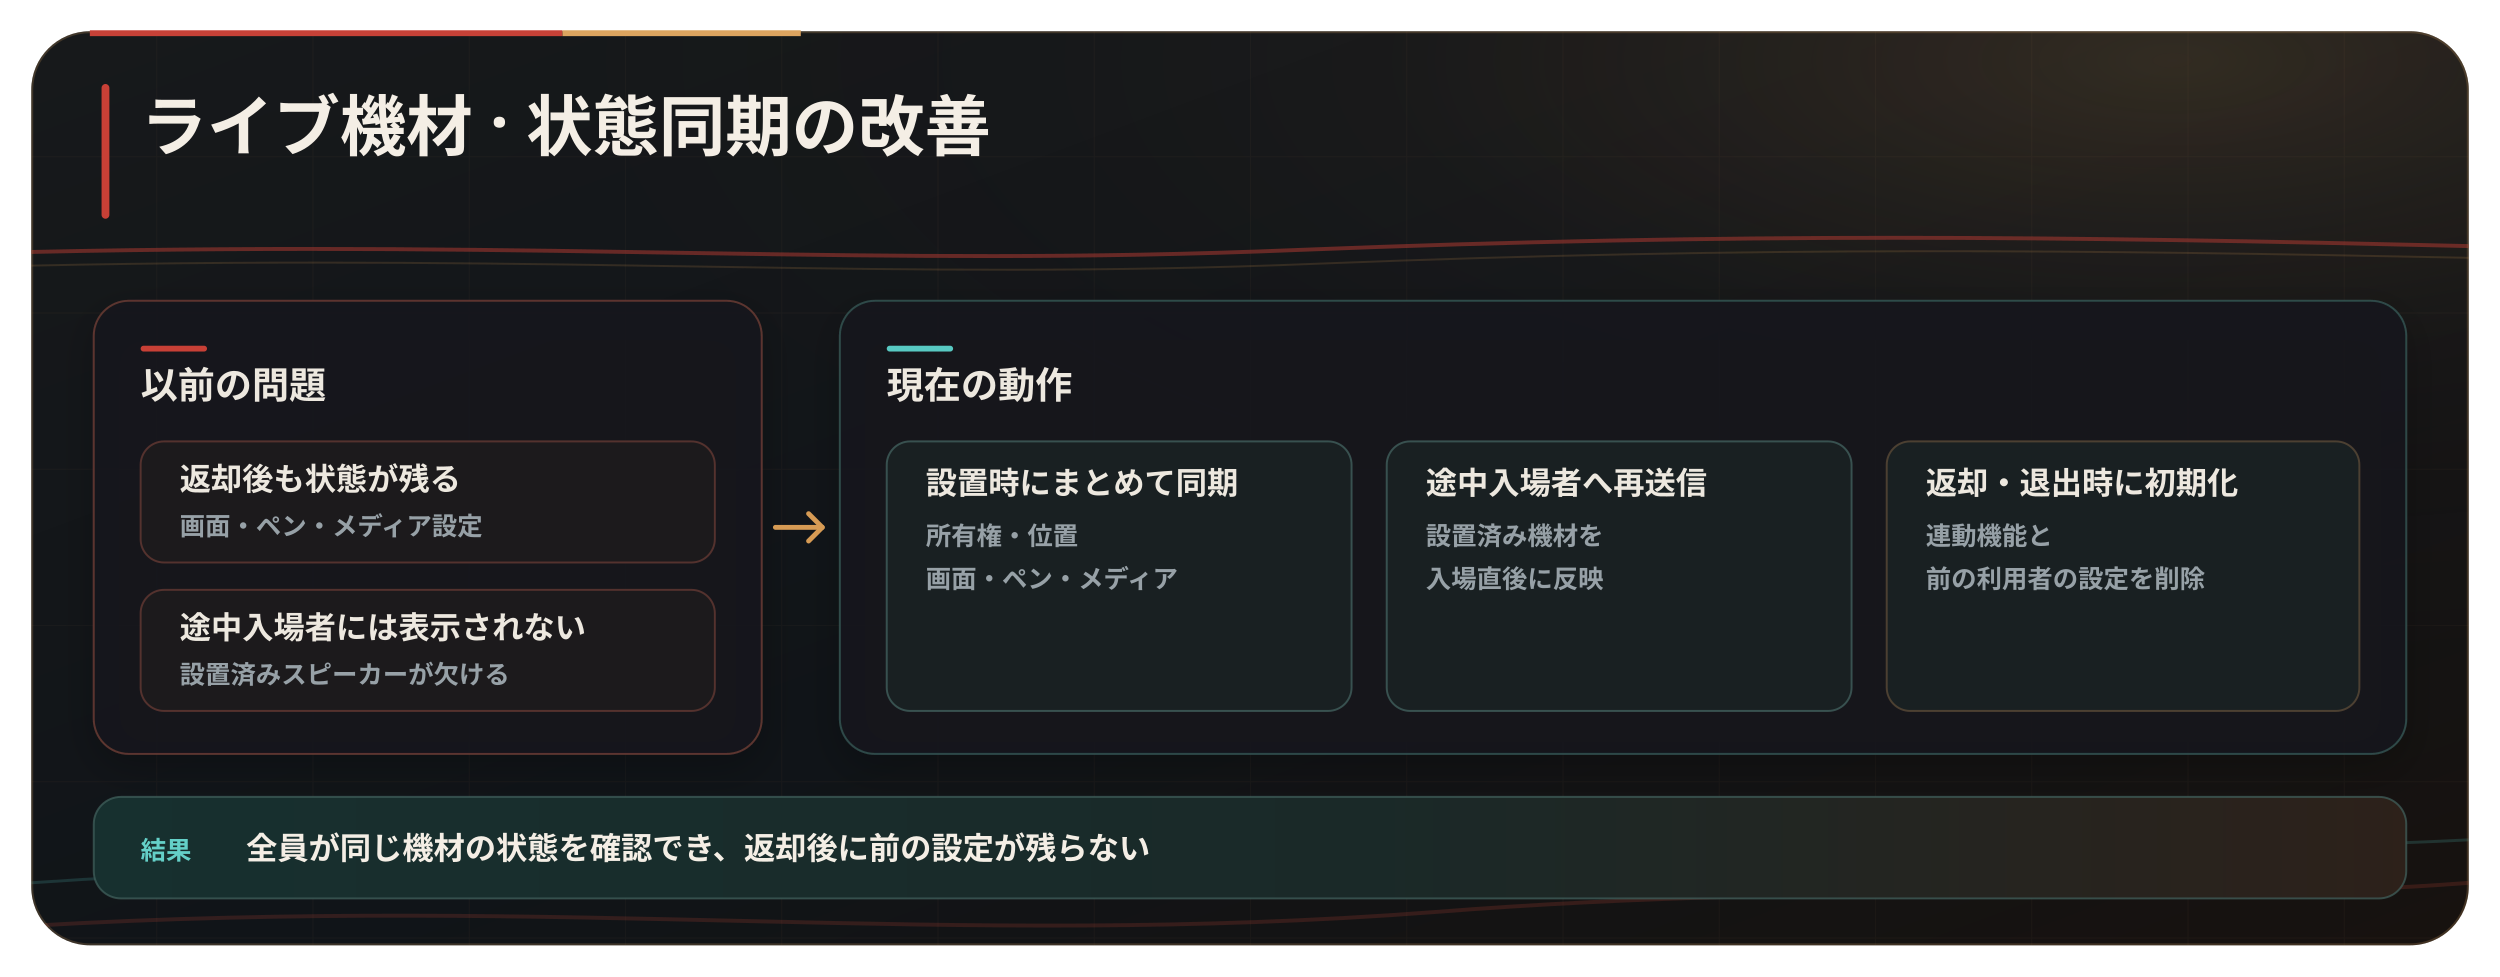
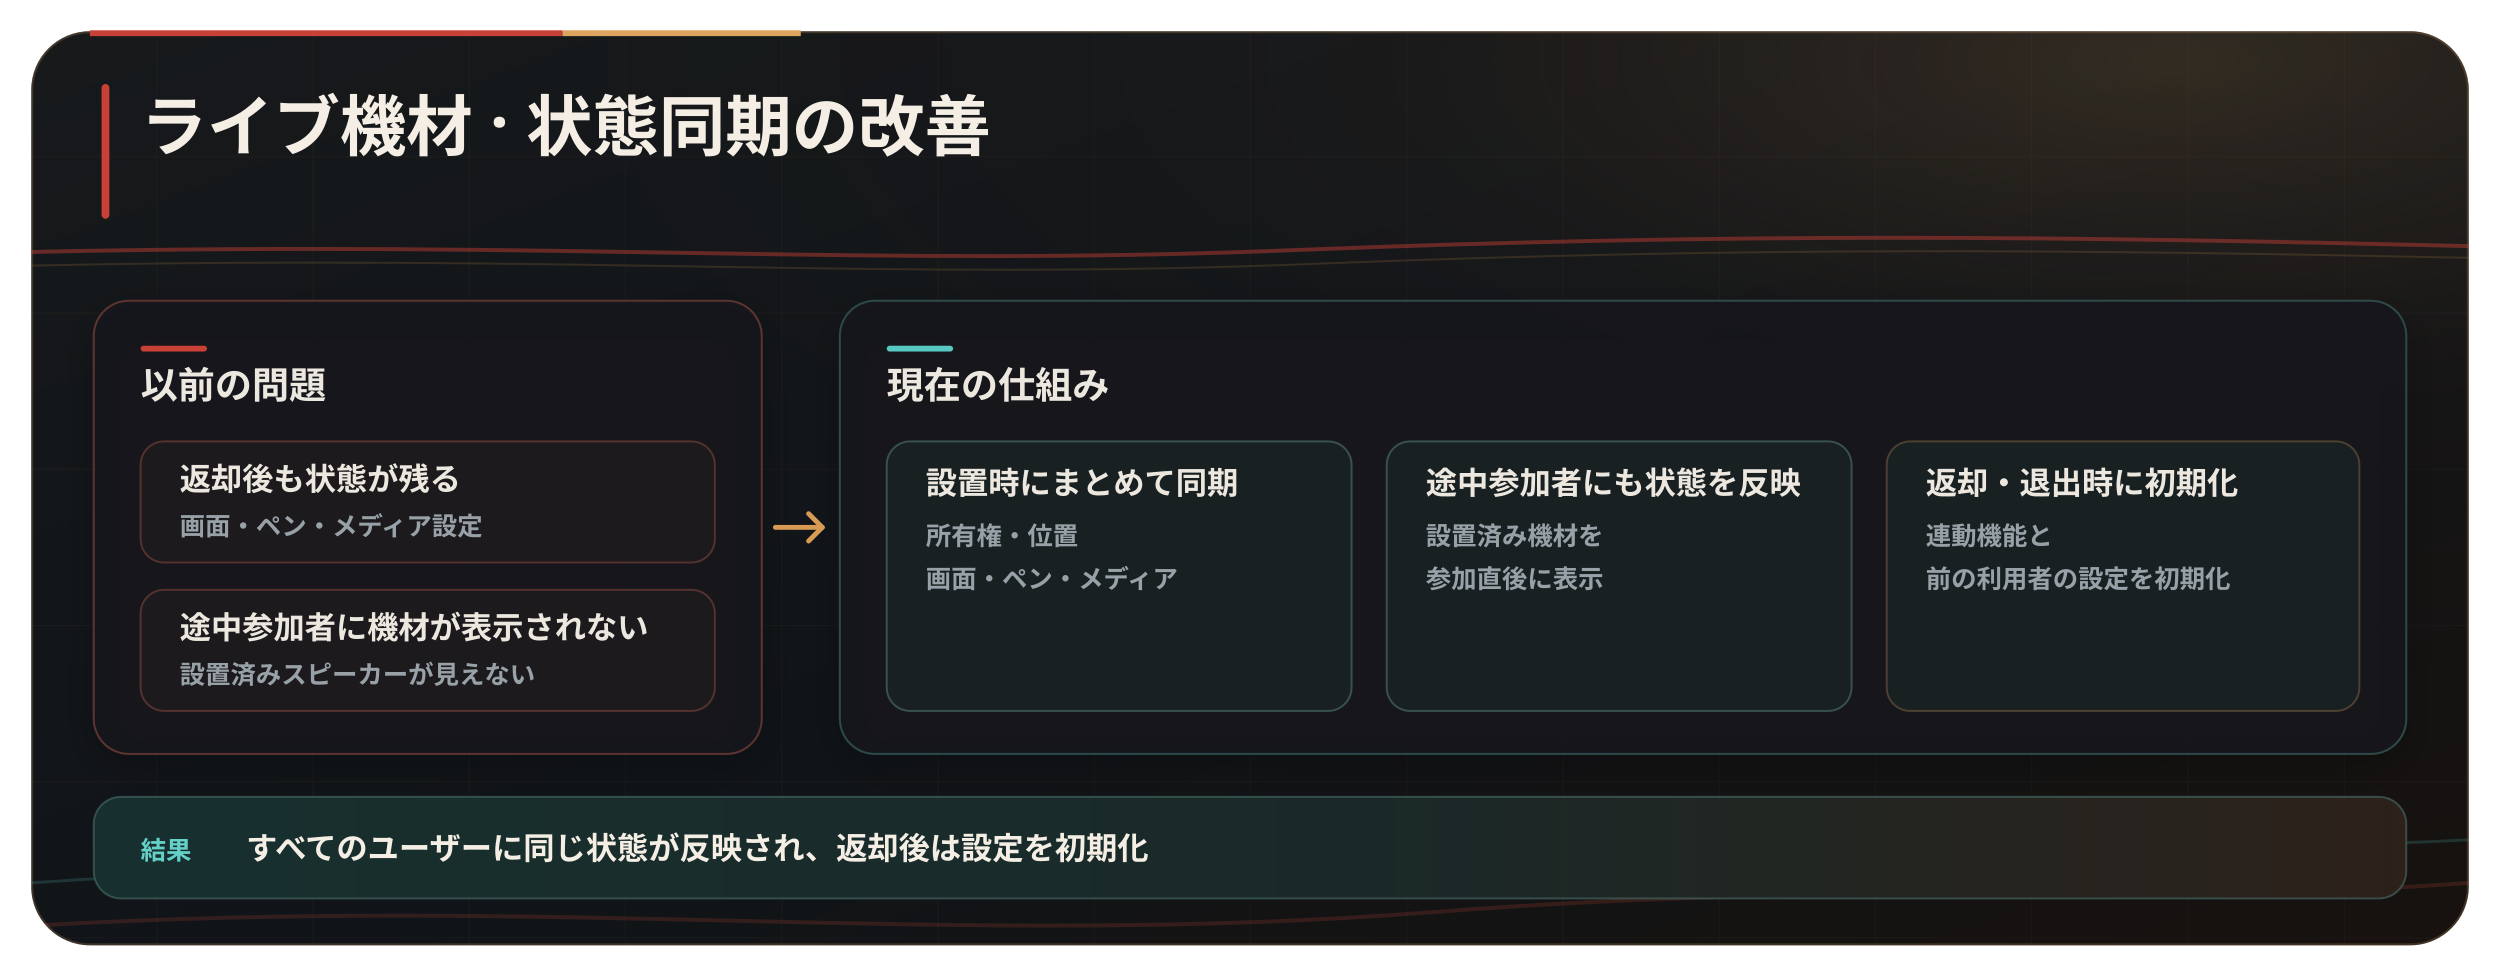
<svg xmlns="http://www.w3.org/2000/svg" width="1280" height="500" viewBox="0 0 1280 500" role="img" aria-labelledby="title desc">
  <defs>
    <linearGradient id="panelBackground" x1="0" y1="0" x2="1" y2="1">
      <stop offset="0" stop-color="#17191b" />
      <stop offset="0.55" stop-color="#101418" />
      <stop offset="1" stop-color="#17120f" />
    </linearGradient>
    <radialGradient id="stationLight" cx="88%" cy="3%" r="76%">
      <stop offset="0" stop-color="#d69a50" stop-opacity="0.17" />
      <stop offset="0.42" stop-color="#a46531" stop-opacity="0.045" />
      <stop offset="1" stop-color="#000000" stop-opacity="0" />
    </radialGradient>
    <linearGradient id="resultBar" x1="0" y1="0" x2="1" y2="0">
      <stop offset="0" stop-color="#17302f" />
      <stop offset="0.55" stop-color="#1a2928" />
      <stop offset="1" stop-color="#2d211a" />
    </linearGradient>
    <pattern id="streetGrid" width="80" height="80" patternUnits="userSpaceOnUse">
      <path d="M80 0H0V80" fill="none" stroke="#e9c08a" stroke-opacity="0.035" />
    </pattern>
    <filter id="cardShadow" x="-8%" y="-12%" width="116%" height="130%">
      <feDropShadow dx="0" dy="7" stdDeviation="10" flood-color="#000000" flood-opacity="0.24" />
    </filter>
    <clipPath id="panelClip">
      <rect x="16" y="16" width="1248" height="468" rx="30" />
    </clipPath>
    <style>
      text { font-family: "Noto Sans JP", "Yu Gothic", "Segoe UI", sans-serif; }
      .title { fill: #f4eee5; font-size: 34px; font-weight: 750; }
      .section { fill: #ede8df; font-size: 19px; font-weight: 700; }
      .item-title { fill: #ede8df; font-size: 16px; font-weight: 700; }
      .item-body { fill: #97a1a7; font-size: 13px; font-weight: 600; }
      .result-label { fill: #64d0c8; font-size: 13px; font-weight: 750; }
      .result-text { fill: #f4eee5; font-size: 16px; font-weight: 700; }
    </style>
  </defs>
  <g clip-path="url(#panelClip)">
    <rect x="16" y="16" width="1248" height="468" rx="30" fill="url(#panelBackground)" />
    <rect x="16" y="16" width="1248" height="468" rx="30" fill="url(#stationLight)" />
    <rect x="16" y="16" width="1248" height="468" rx="30" fill="url(#streetGrid)" />
    <path d="M16 129 C290 123 445 137 664 128 C890 119 1055 121 1264 126" fill="none" stroke="#a83831" stroke-opacity="0.56" stroke-width="2" />
    <path d="M16 136 C295 130 456 144 675 135 C902 126 1068 128 1264 132" fill="none" stroke="#df9d53" stroke-opacity="0.16" />
    <path d="M16 452 C300 432 483 469 721 447 C943 427 1088 439 1264 430" fill="none" stroke="#54c9c2" stroke-opacity="0.18" stroke-width="1.5" />
    <path d="M16 474 C292 458 484 486 734 467 C951 450 1110 464 1264 452" fill="none" stroke="#b34236" stroke-opacity="0.22" stroke-width="2" />
  </g>
  <rect x="16.5" y="16.5" width="1247" height="467" rx="29.5" fill="none" stroke="#b98a55" stroke-opacity="0.26" />
  <path d="M46 17 H288" stroke="#c74137" stroke-width="3" />
  <path d="M288 17 H410" stroke="#dca45f" stroke-width="3" />
  <rect x="52" y="43" width="4" height="69" rx="2" fill="#c84036" />
  <text x="72" y="77" class="title">ライブ機材 · 状態同期の改善</text>
  <g filter="url(#cardShadow)">
    <rect x="48" y="154" width="342" height="232" rx="18" fill="#17171a" fill-opacity="0.97" stroke="#6b3c35" stroke-opacity="0.82" />
    <rect x="430" y="154" width="802" height="232" rx="18" fill="#14191d" fill-opacity="0.97" stroke="#355553" stroke-opacity="0.82" />
  </g>
  <rect x="72" y="177" width="34" height="3" rx="1.5" fill="#c84036" />
  <text x="72" y="204" class="section">以前の問題</text>
  <rect x="72" y="226" width="294" height="62" rx="12" fill="#1c1a1c" stroke="#6b3c35" stroke-opacity="0.72" />
  <text x="92" y="251" class="item-title">返却後も状態が残る</text>
  <text x="92" y="274" class="item-body">画面・ペン・メディア設定</text>
  <rect x="72" y="302" width="294" height="62" rx="12" fill="#1c1a1c" stroke="#6b3c35" stroke-opacity="0.72" />
-   <text x="92" y="327" class="item-title">途中入場者には表示されない</text>
-   <text x="92" y="350" class="item-body">設置済みスピーカーが欠ける</text>
+   <text x="92" y="327" class="item-title">途中参加者に機材が表示されない</text>
+   <text x="92" y="350" class="item-body">設置済みスピーカーが見えない</text>
  <path d="M397 270 H421" stroke="#d79b54" stroke-width="2.5" stroke-linecap="round" />
  <path d="M414 263 L421 270 L414 277" fill="none" stroke="#d79b54" stroke-width="2.5" stroke-linecap="round" stroke-linejoin="round" />
  <rect x="454" y="177" width="34" height="3" rx="1.5" fill="#58c9c2" />
-   <text x="454" y="204" class="section">現在の動作</text>
+   <text x="454" y="204" class="section">現在の仕組み</text>
  <rect x="454" y="226" width="238" height="138" rx="12" fill="#192022" stroke="#42615e" stroke-opacity="0.78" />
  <text x="474" y="253" class="item-title">設置時にまとめて同期</text>
  <text x="474" y="279" class="item-body">所有権・位置</text>
  <text x="474" y="301" class="item-body">画面・ペン・メディア</text>
  <rect x="710" y="226" width="238" height="138" rx="12" fill="#192022" stroke="#42615e" stroke-opacity="0.78" />
-   <text x="730" y="253" class="item-title">途中入場者へ再送信</text>
+   <text x="730" y="253" class="item-title">途中参加者にも状態を反映</text>
  <text x="730" y="279" class="item-body">設置済み機材を</text>
-   <text x="730" y="301" class="item-body">入場直後に反映</text>
+   <text x="730" y="301" class="item-body">参加直後に表示</text>
  <rect x="966" y="226" width="242" height="138" rx="12" fill="#192022" stroke="#5b4b38" stroke-opacity="0.78" />
  <text x="986" y="253" class="item-title">返却・退出時に初期化</text>
  <text x="986" y="279" class="item-body">連動機能と</text>
-   <text x="986" y="301" class="item-body">前の利用者の設定を削除</text>
+   <text x="986" y="301" class="item-body">前の利用者の設定を初期化</text>
  <rect x="48" y="408" width="1184" height="52" rx="14" fill="url(#resultBar)" stroke="#42615e" stroke-opacity="0.72" />
  <text x="72" y="440" class="result-label">結果</text>
-   <text x="126" y="440" class="result-text">全員が同じ機材の状態を確認でき、返却後に前の設定が残らない</text>
+   <text x="126" y="440" class="result-text">すべてのユーザーに同じ状態が反映され、返却後は設定を初期化</text>
</svg>
